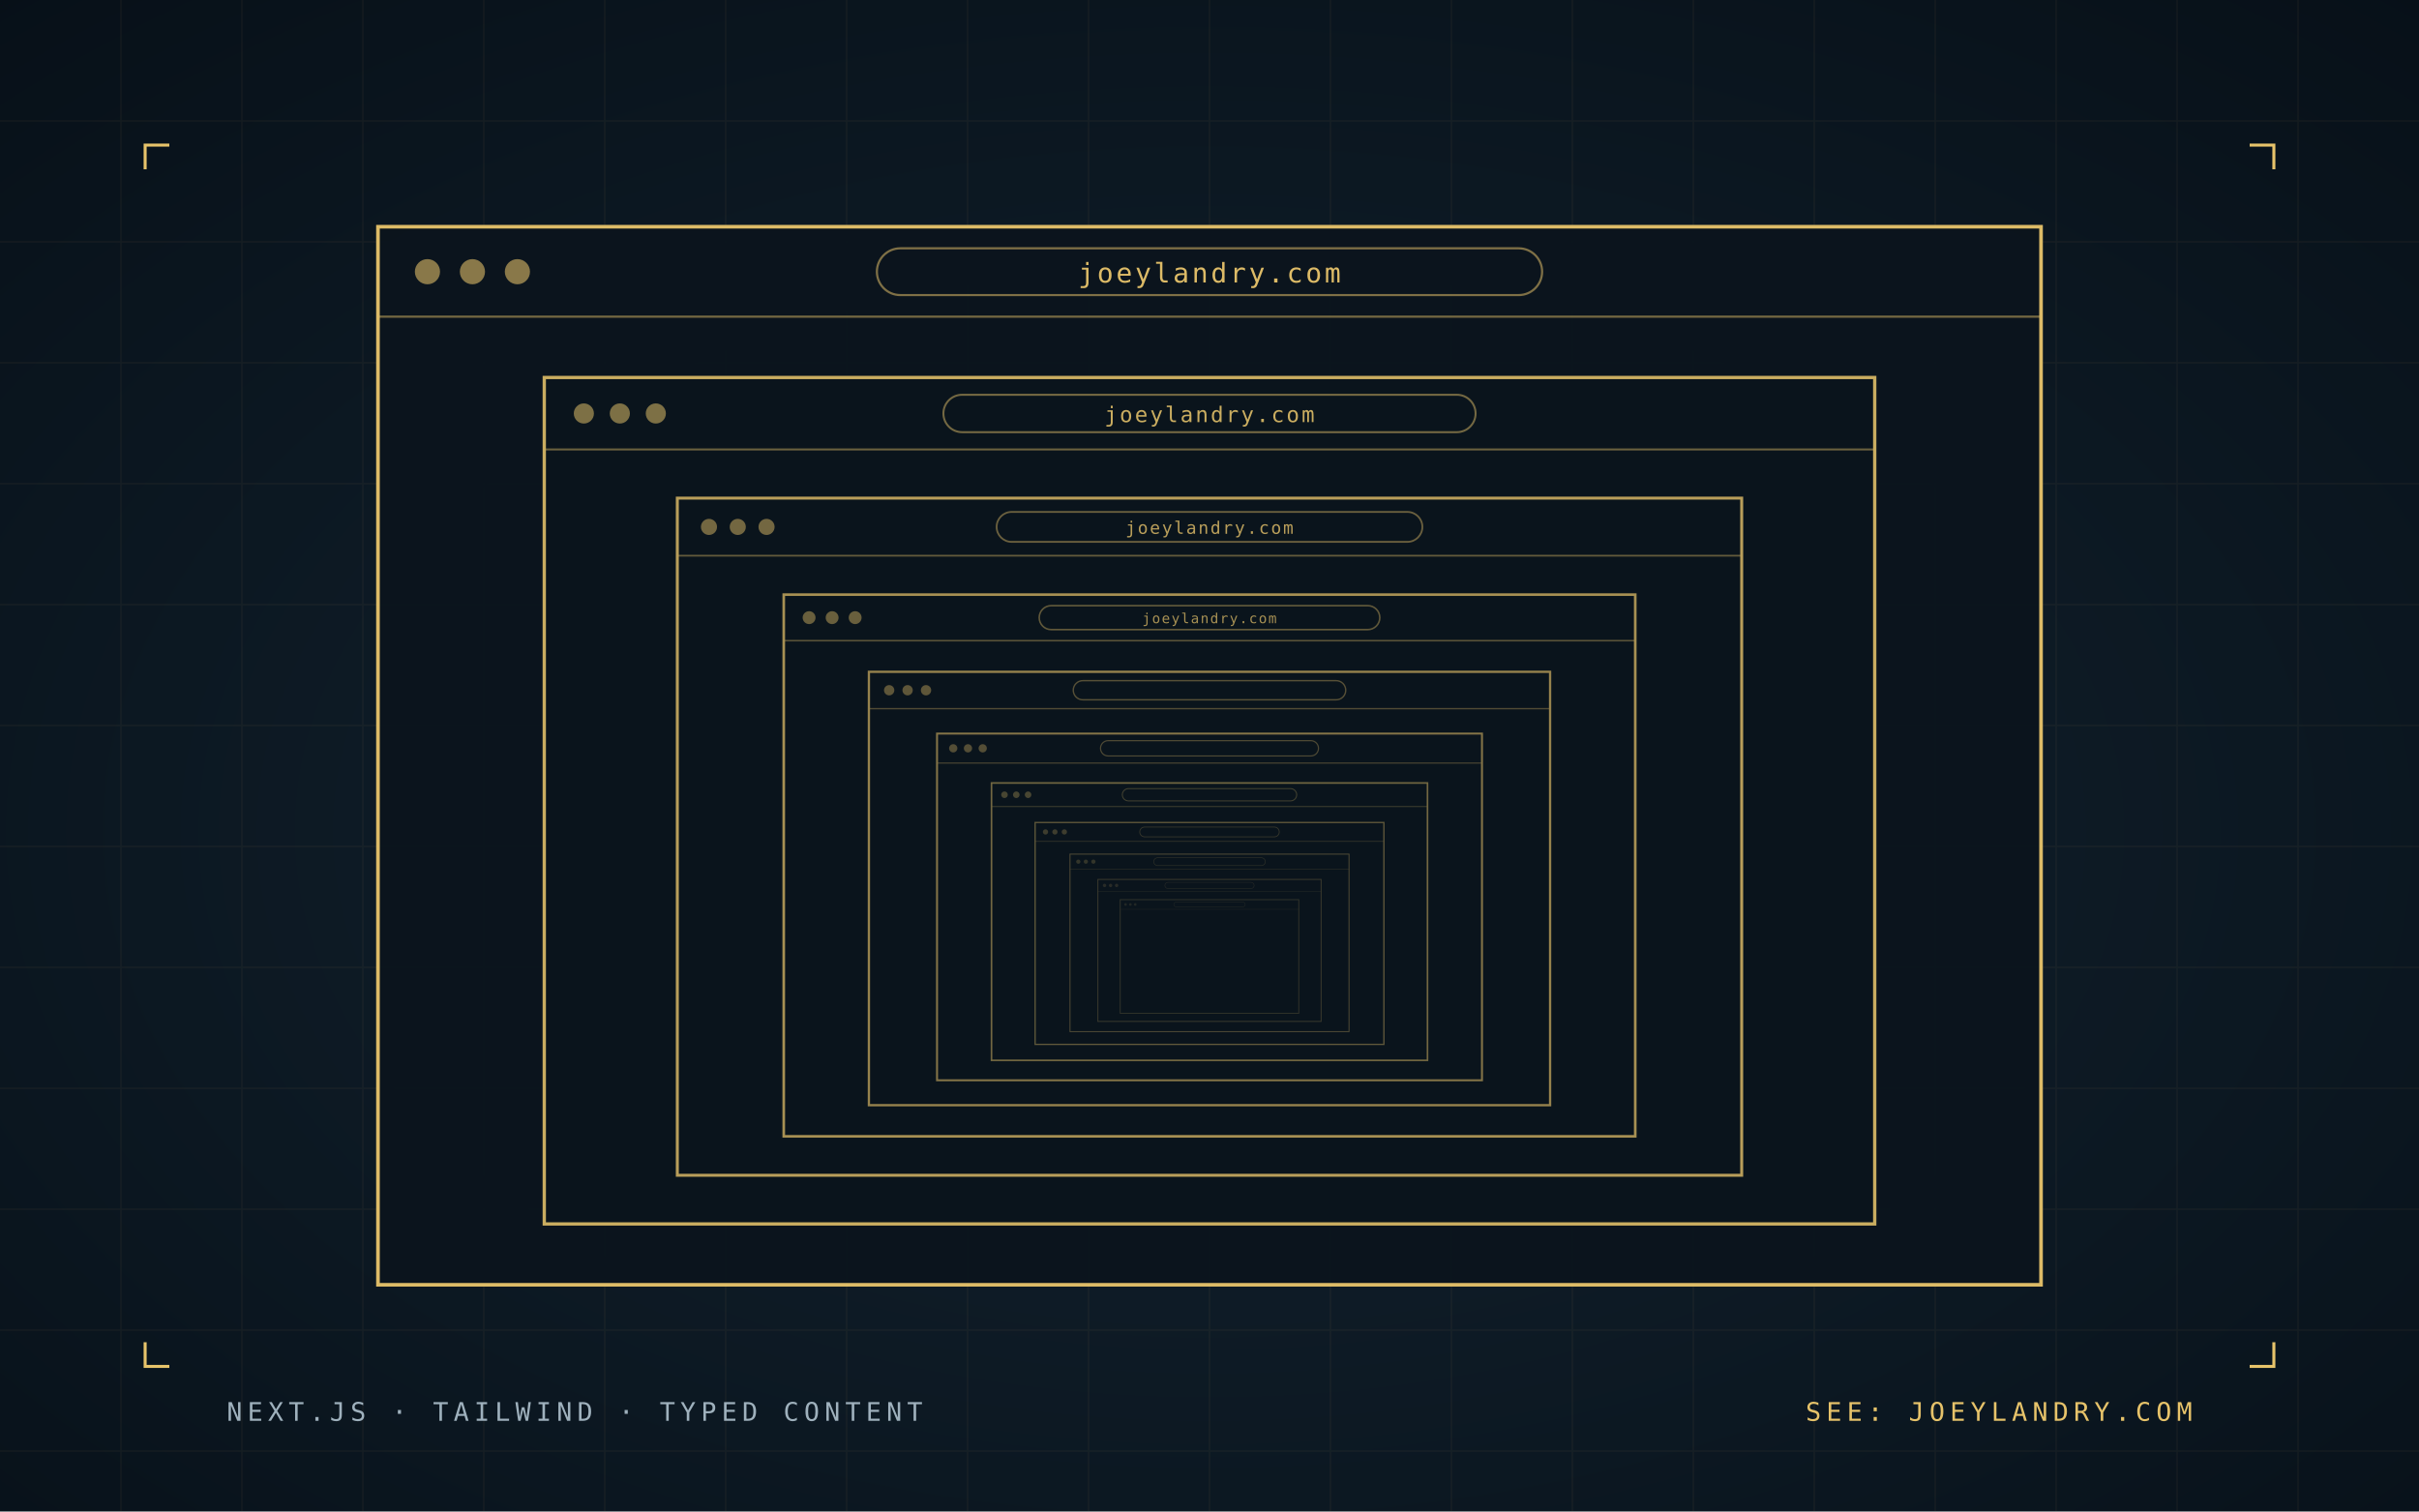
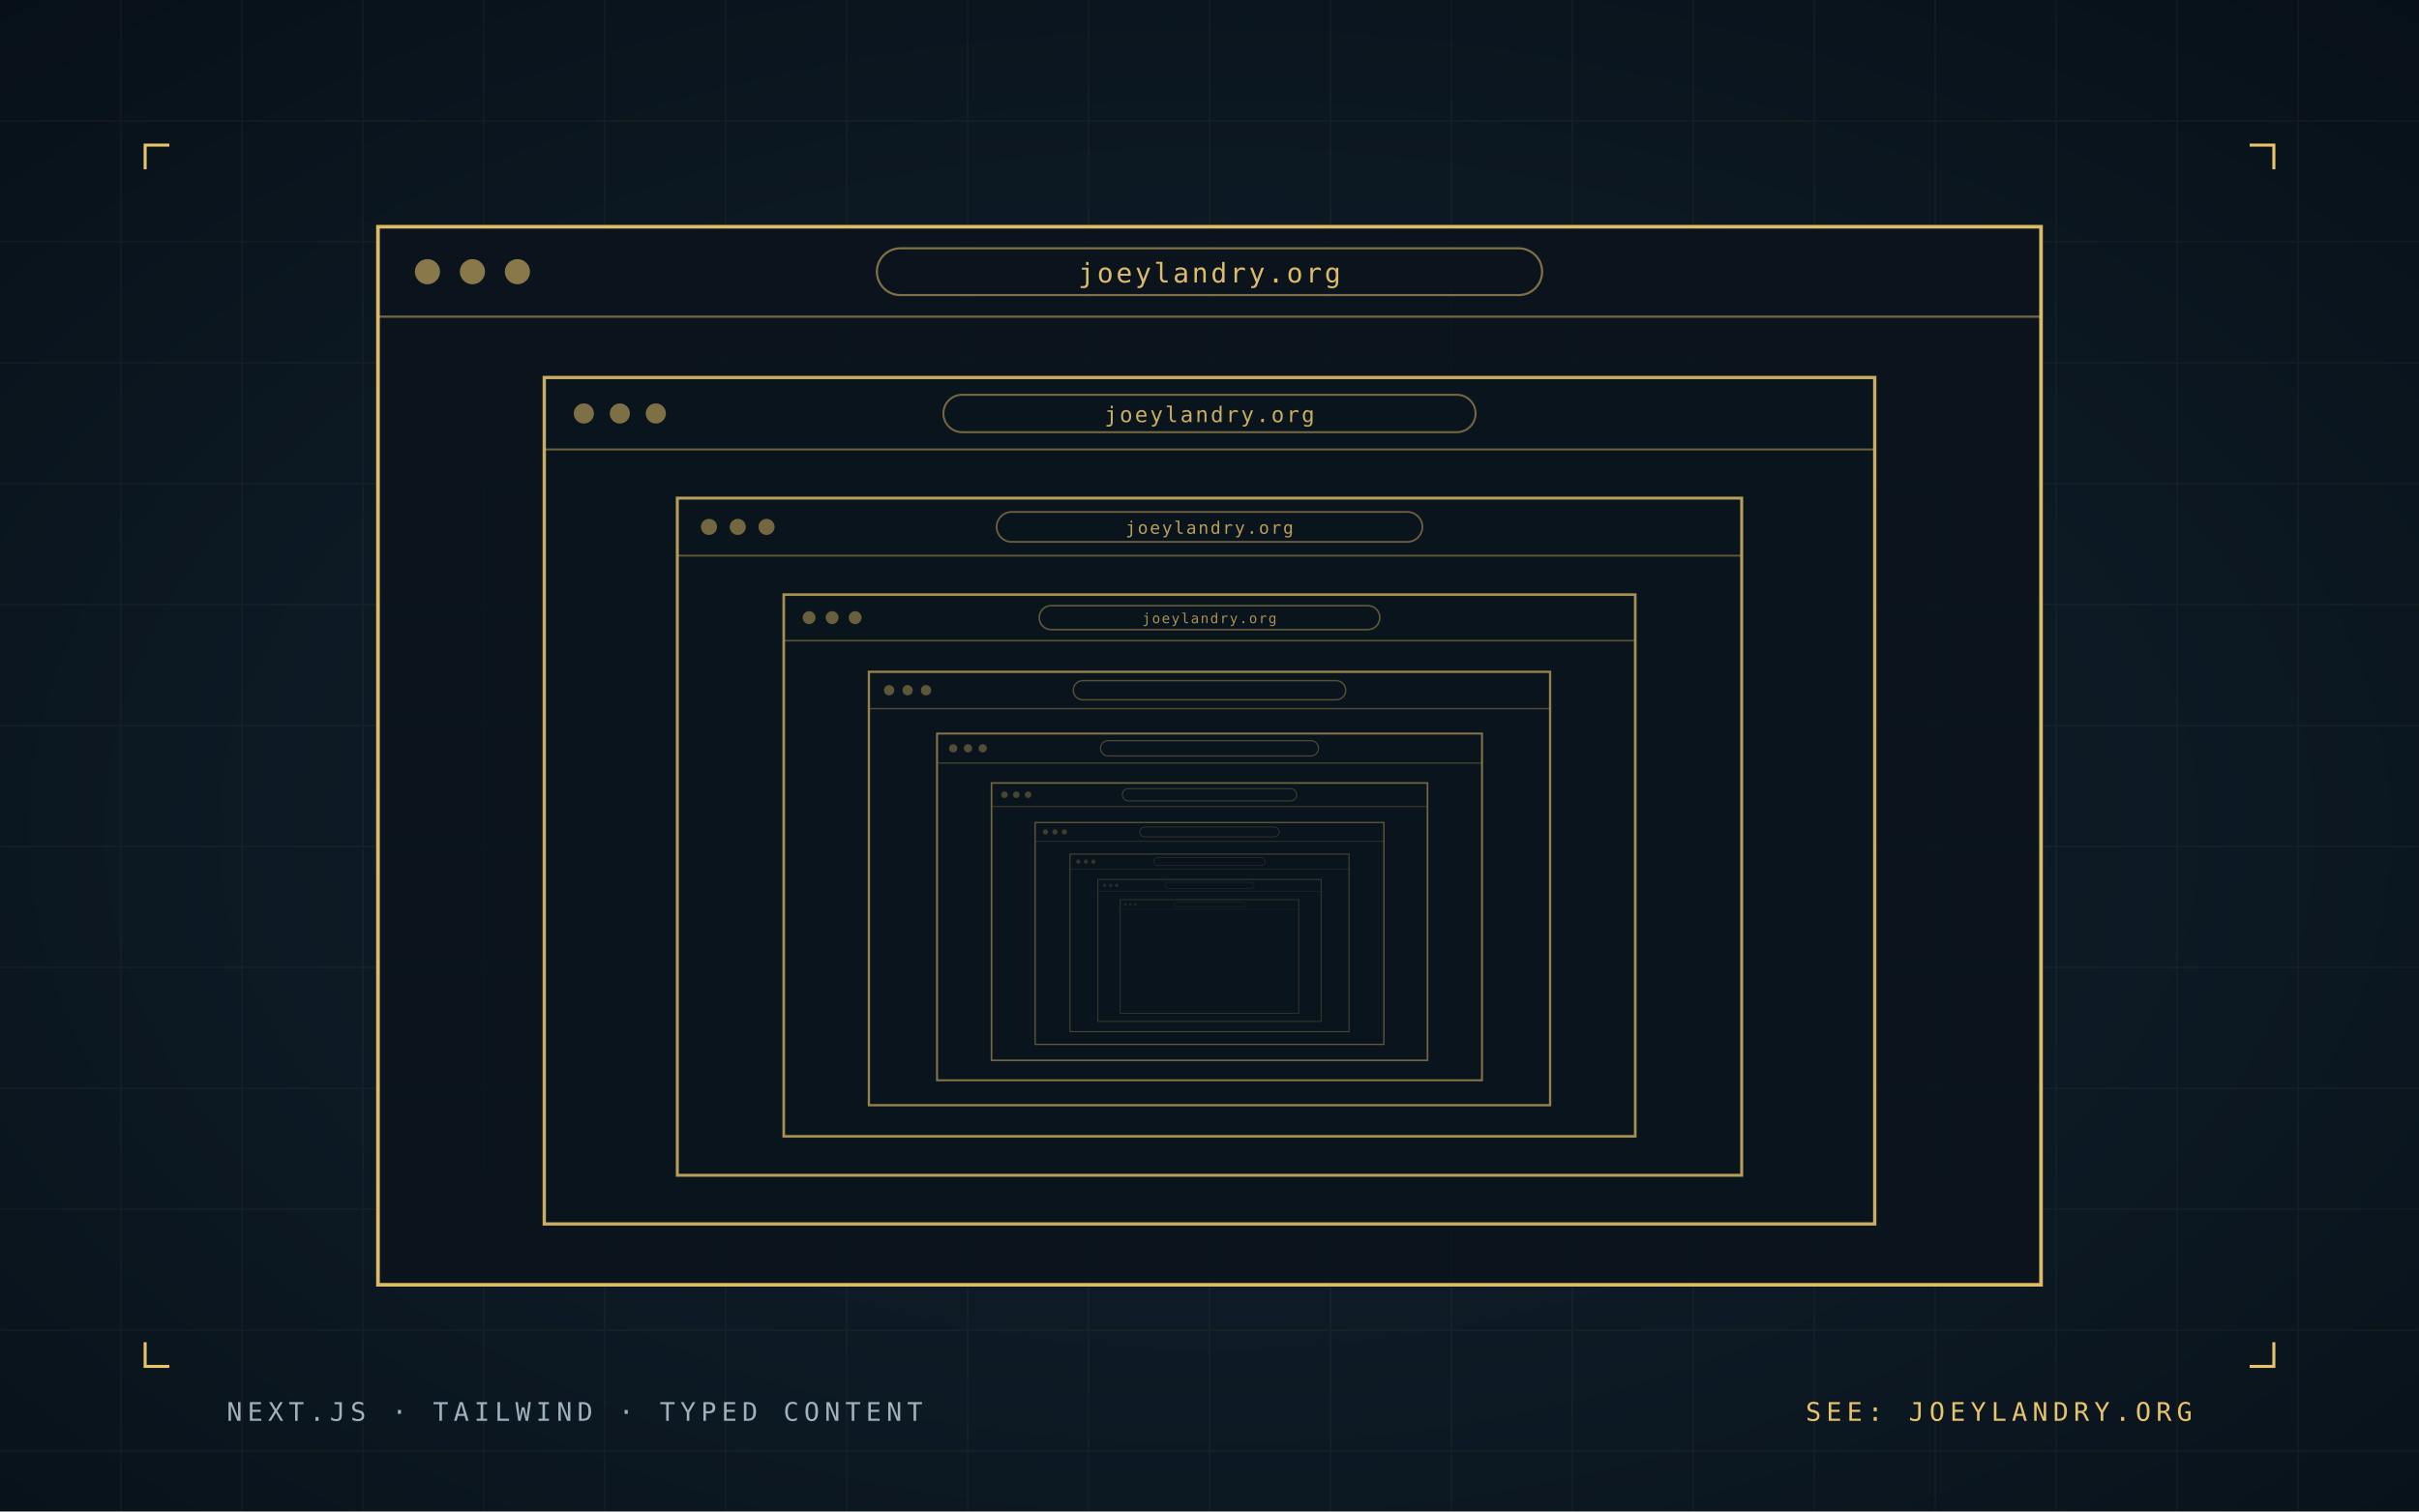
<svg xmlns="http://www.w3.org/2000/svg" viewBox="0 0 1600 1000" width="1600" height="1000" role="img">
  <defs>
    <radialGradient id="tunnel" cx="0.5" cy="0.55" r="0.75">
      <stop offset="0" stop-color="#132330" />
      <stop offset="1" stop-color="#071018" />
    </radialGradient>
  </defs>
  <rect width="1600" height="1000" fill="url(#tunnel)" />
  <g stroke="#E7C36A" stroke-width="1" opacity="0.05">
    <path d="M80 0V1000" />
    <path d="M160 0V1000" />
    <path d="M240 0V1000" />
    <path d="M320 0V1000" />
    <path d="M400 0V1000" />
    <path d="M480 0V1000" />
    <path d="M560 0V1000" />
    <path d="M640 0V1000" />
    <path d="M720 0V1000" />
    <path d="M800 0V1000" />
    <path d="M880 0V1000" />
    <path d="M960 0V1000" />
    <path d="M1040 0V1000" />
    <path d="M1120 0V1000" />
    <path d="M1200 0V1000" />
    <path d="M1280 0V1000" />
    <path d="M1360 0V1000" />
    <path d="M1440 0V1000" />
    <path d="M1520 0V1000" />
    <path d="M0 80H1600" />
    <path d="M0 160H1600" />
    <path d="M0 240H1600" />
    <path d="M0 320H1600" />
    <path d="M0 400H1600" />
    <path d="M0 480H1600" />
    <path d="M0 560H1600" />
    <path d="M0 640H1600" />
    <path d="M0 720H1600" />
    <path d="M0 800H1600" />
    <path d="M0 880H1600" />
    <path d="M0 960H1600" />
  </g>
  <g opacity="0.95">
    <rect x="250" y="150" width="1100" height="700" fill="#0A141C" stroke="#E7C36A" stroke-width="2.4" />
    <path d="M250 209.5H1350" stroke="#E7C36A" stroke-width="1.44" opacity="0.5" />
    <circle cx="282.73" cy="179.75" r="8.33" fill="#E7C36A" opacity="0.6" />
    <circle cx="312.48" cy="179.75" r="8.33" fill="#E7C36A" opacity="0.6" />
    <circle cx="342.23" cy="179.75" r="8.33" fill="#E7C36A" opacity="0.6" />
    <rect x="580" y="164.28" width="440" height="30.94" rx="15.47" fill="none" stroke="#E7C36A" stroke-width="1.44" opacity="0.55" />
-     <text x="800" y="186.89" fill="#E7C36A" font-family="ui-monospace, 'SFMono-Regular', Menlo, monospace" font-size="17.85" letter-spacing="1.79" text-anchor="middle">joeylandry.com</text>
+     <text x="800" y="186.89" fill="#E7C36A" font-family="ui-monospace, 'SFMono-Regular', Menlo, monospace" font-size="17.85" letter-spacing="1.79" text-anchor="middle">joeylandry.org</text>
  </g>
  <g opacity="0.87">
    <rect x="360" y="249.75" width="880" height="560" fill="#0A141C" stroke="#E7C36A" stroke-width="2.18" />
    <path d="M360 297.35H1240" stroke="#E7C36A" stroke-width="1.31" opacity="0.5" />
    <circle cx="386.18" cy="273.55" r="6.66" fill="#E7C36A" opacity="0.6" />
    <circle cx="409.98" cy="273.55" r="6.66" fill="#E7C36A" opacity="0.6" />
    <circle cx="433.78" cy="273.55" r="6.66" fill="#E7C36A" opacity="0.6" />
    <rect x="624" y="261.17" width="352" height="24.75" rx="12.38" fill="none" stroke="#E7C36A" stroke-width="1.31" opacity="0.55" />
-     <text x="800" y="279.26" fill="#E7C36A" font-family="ui-monospace, 'SFMono-Regular', Menlo, monospace" font-size="14.28" letter-spacing="1.43" text-anchor="middle">joeylandry.com</text>
+     <text x="800" y="279.26" fill="#E7C36A" font-family="ui-monospace, 'SFMono-Regular', Menlo, monospace" font-size="14.28" letter-spacing="1.43" text-anchor="middle">joeylandry.org</text>
  </g>
  <g opacity="0.79">
    <rect x="448" y="329.55" width="704" height="448" fill="#0A141C" stroke="#E7C36A" stroke-width="1.96" />
    <path d="M448 367.63H1152" stroke="#E7C36A" stroke-width="1.18" opacity="0.5" />
    <circle cx="468.94" cy="348.59" r="5.33" fill="#E7C36A" opacity="0.6" />
    <circle cx="487.98" cy="348.59" r="5.33" fill="#E7C36A" opacity="0.6" />
    <circle cx="507.02" cy="348.59" r="5.33" fill="#E7C36A" opacity="0.6" />
    <rect x="659.2" y="338.69" width="281.6" height="19.8" rx="9.9" fill="none" stroke="#E7C36A" stroke-width="1.18" opacity="0.55" />
-     <text x="800" y="353.16" fill="#E7C36A" font-family="ui-monospace, 'SFMono-Regular', Menlo, monospace" font-size="11.42" letter-spacing="1.14" text-anchor="middle">joeylandry.com</text>
+     <text x="800" y="353.16" fill="#E7C36A" font-family="ui-monospace, 'SFMono-Regular', Menlo, monospace" font-size="11.42" letter-spacing="1.14" text-anchor="middle">joeylandry.org</text>
  </g>
  <g opacity="0.71">
    <rect x="518.4" y="393.39" width="563.2" height="358.4" fill="#0A141C" stroke="#E7C36A" stroke-width="1.74" />
    <path d="M518.4 423.85H1081.6" stroke="#E7C36A" stroke-width="1.04" opacity="0.5" />
    <circle cx="535.16" cy="408.62" r="4.26" fill="#E7C36A" opacity="0.6" />
    <circle cx="550.39" cy="408.62" r="4.26" fill="#E7C36A" opacity="0.6" />
    <circle cx="565.62" cy="408.62" r="4.26" fill="#E7C36A" opacity="0.6" />
    <rect x="687.36" y="400.7" width="225.28" height="15.84" rx="7.92" fill="none" stroke="#E7C36A" stroke-width="1.04" opacity="0.55" />
-     <text x="800" y="412.28" fill="#E7C36A" font-family="ui-monospace, 'SFMono-Regular', Menlo, monospace" font-size="9.14" letter-spacing="0.91" text-anchor="middle">joeylandry.com</text>
+     <text x="800" y="412.28" fill="#E7C36A" font-family="ui-monospace, 'SFMono-Regular', Menlo, monospace" font-size="9.14" letter-spacing="0.91" text-anchor="middle">joeylandry.org</text>
  </g>
  <g opacity="0.63">
    <rect x="574.72" y="444.46" width="450.56" height="286.72" fill="#0A141C" stroke="#E7C36A" stroke-width="1.52" />
    <path d="M574.72 468.83H1025.28" stroke="#E7C36A" stroke-width="0.91" opacity="0.5" />
    <circle cx="588.12" cy="456.65" r="3.41" fill="#E7C36A" opacity="0.6" />
    <circle cx="600.31" cy="456.65" r="3.41" fill="#E7C36A" opacity="0.6" />
    <circle cx="612.5" cy="456.65" r="3.41" fill="#E7C36A" opacity="0.6" />
    <rect x="709.89" y="450.31" width="180.22" height="12.67" rx="6.34" fill="none" stroke="#E7C36A" stroke-width="0.91" opacity="0.55" />
  </g>
  <g opacity="0.55">
    <rect x="619.78" y="485.32" width="360.45" height="229.38" fill="#0A141C" stroke="#E7C36A" stroke-width="1.3" />
    <path d="M619.78 504.82H980.22" stroke="#E7C36A" stroke-width="0.78" opacity="0.5" />
    <circle cx="630.5" cy="495.07" r="2.73" fill="#E7C36A" opacity="0.6" />
    <circle cx="640.25" cy="495.07" r="2.73" fill="#E7C36A" opacity="0.6" />
    <circle cx="650" cy="495.07" r="2.73" fill="#E7C36A" opacity="0.6" />
    <rect x="727.91" y="490" width="144.18" height="10.14" rx="5.07" fill="none" stroke="#E7C36A" stroke-width="0.78" opacity="0.55" />
  </g>
  <g opacity="0.47">
    <rect x="655.82" y="518.01" width="288.36" height="183.5" fill="#0A141C" stroke="#E7C36A" stroke-width="1.08" />
    <path d="M655.82 533.6H944.18" stroke="#E7C36A" stroke-width="0.65" opacity="0.5" />
    <circle cx="664.4" cy="525.8" r="2.18" fill="#E7C36A" opacity="0.6" />
    <circle cx="672.2" cy="525.8" r="2.18" fill="#E7C36A" opacity="0.6" />
    <circle cx="680" cy="525.8" r="2.18" fill="#E7C36A" opacity="0.6" />
    <rect x="742.33" y="521.75" width="115.34" height="8.11" rx="4.06" fill="none" stroke="#E7C36A" stroke-width="0.65" opacity="0.55" />
  </g>
  <g opacity="0.39">
    <rect x="684.66" y="544.15" width="230.69" height="146.8" fill="#0A141C" stroke="#E7C36A" stroke-width="0.86" />
    <path d="M684.66 556.63H915.34" stroke="#E7C36A" stroke-width="0.52" opacity="0.5" />
    <circle cx="691.52" cy="550.39" r="1.75" fill="#E7C36A" opacity="0.6" />
    <circle cx="697.76" cy="550.39" r="1.75" fill="#E7C36A" opacity="0.6" />
    <circle cx="704" cy="550.39" r="1.75" fill="#E7C36A" opacity="0.6" />
    <rect x="753.86" y="547.15" width="92.27" height="6.49" rx="3.24" fill="none" stroke="#E7C36A" stroke-width="0.52" opacity="0.55" />
  </g>
  <g opacity="0.31">
    <rect x="707.73" y="565.07" width="184.55" height="117.44" fill="#0A141C" stroke="#E7C36A" stroke-width="0.64" />
    <path d="M707.73 575.06H892.27" stroke="#E7C36A" stroke-width="0.38" opacity="0.5" />
    <circle cx="713.22" cy="570.06" r="1.4" fill="#E7C36A" opacity="0.6" />
    <circle cx="718.21" cy="570.06" r="1.4" fill="#E7C36A" opacity="0.6" />
    <circle cx="723.2" cy="570.06" r="1.4" fill="#E7C36A" opacity="0.6" />
    <rect x="763.09" y="567.47" width="73.82" height="5.19" rx="2.6" fill="none" stroke="#E7C36A" stroke-width="0.38" opacity="0.55" />
  </g>
  <g opacity="0.23">
    <rect x="726.18" y="581.81" width="147.64" height="93.95" fill="#0A141C" stroke="#E7C36A" stroke-width="0.6" />
    <path d="M726.18 589.79H873.82" stroke="#E7C36A" stroke-width="0.36" opacity="0.5" />
    <circle cx="730.57" cy="585.8" r="1.12" fill="#E7C36A" opacity="0.6" />
    <circle cx="734.57" cy="585.8" r="1.12" fill="#E7C36A" opacity="0.6" />
    <circle cx="738.56" cy="585.8" r="1.12" fill="#E7C36A" opacity="0.6" />
    <rect x="770.47" y="583.73" width="59.06" height="4.15" rx="2.08" fill="none" stroke="#E7C36A" stroke-width="0.36" opacity="0.55" />
  </g>
  <g opacity="0.18">
    <rect x="740.94" y="595.2" width="118.11" height="75.16" fill="#0A141C" stroke="#E7C36A" stroke-width="0.6" />
    <path d="M740.94 601.59H859.06" stroke="#E7C36A" stroke-width="0.36" opacity="0.5" />
    <circle cx="744.46" cy="598.39" r="0.89" fill="#E7C36A" opacity="0.6" />
    <circle cx="747.65" cy="598.39" r="0.89" fill="#E7C36A" opacity="0.6" />
    <circle cx="750.85" cy="598.39" r="0.89" fill="#E7C36A" opacity="0.6" />
    <rect x="776.38" y="596.73" width="47.24" height="3.32" rx="1.66" fill="none" stroke="#E7C36A" stroke-width="0.36" opacity="0.55" />
  </g>
  <g stroke="#E7C36A" stroke-width="2" fill="none">
    <path d="M96 112V96h16" />
    <path d="M1488 96h16v16" />
    <path d="M1504 888V904h-16" />
    <path d="M112 904h-16v-16" />
  </g>
  <text x="150" y="940" fill="#9FB1BD" font-family="ui-monospace, 'SFMono-Regular', Menlo, monospace" font-size="17" letter-spacing="3.4" text-anchor="start">NEXT.JS · TAILWIND · TYPED CONTENT</text>
-   <text x="1450" y="940" fill="#E7C36A" font-family="ui-monospace, 'SFMono-Regular', Menlo, monospace" font-size="17" letter-spacing="3.4" text-anchor="end">SEE: JOEYLANDRY.COM</text>
+   <text x="1450" y="940" fill="#E7C36A" font-family="ui-monospace, 'SFMono-Regular', Menlo, monospace" font-size="17" letter-spacing="3.4" text-anchor="end">SEE: JOEYLANDRY.ORG</text>
</svg>
